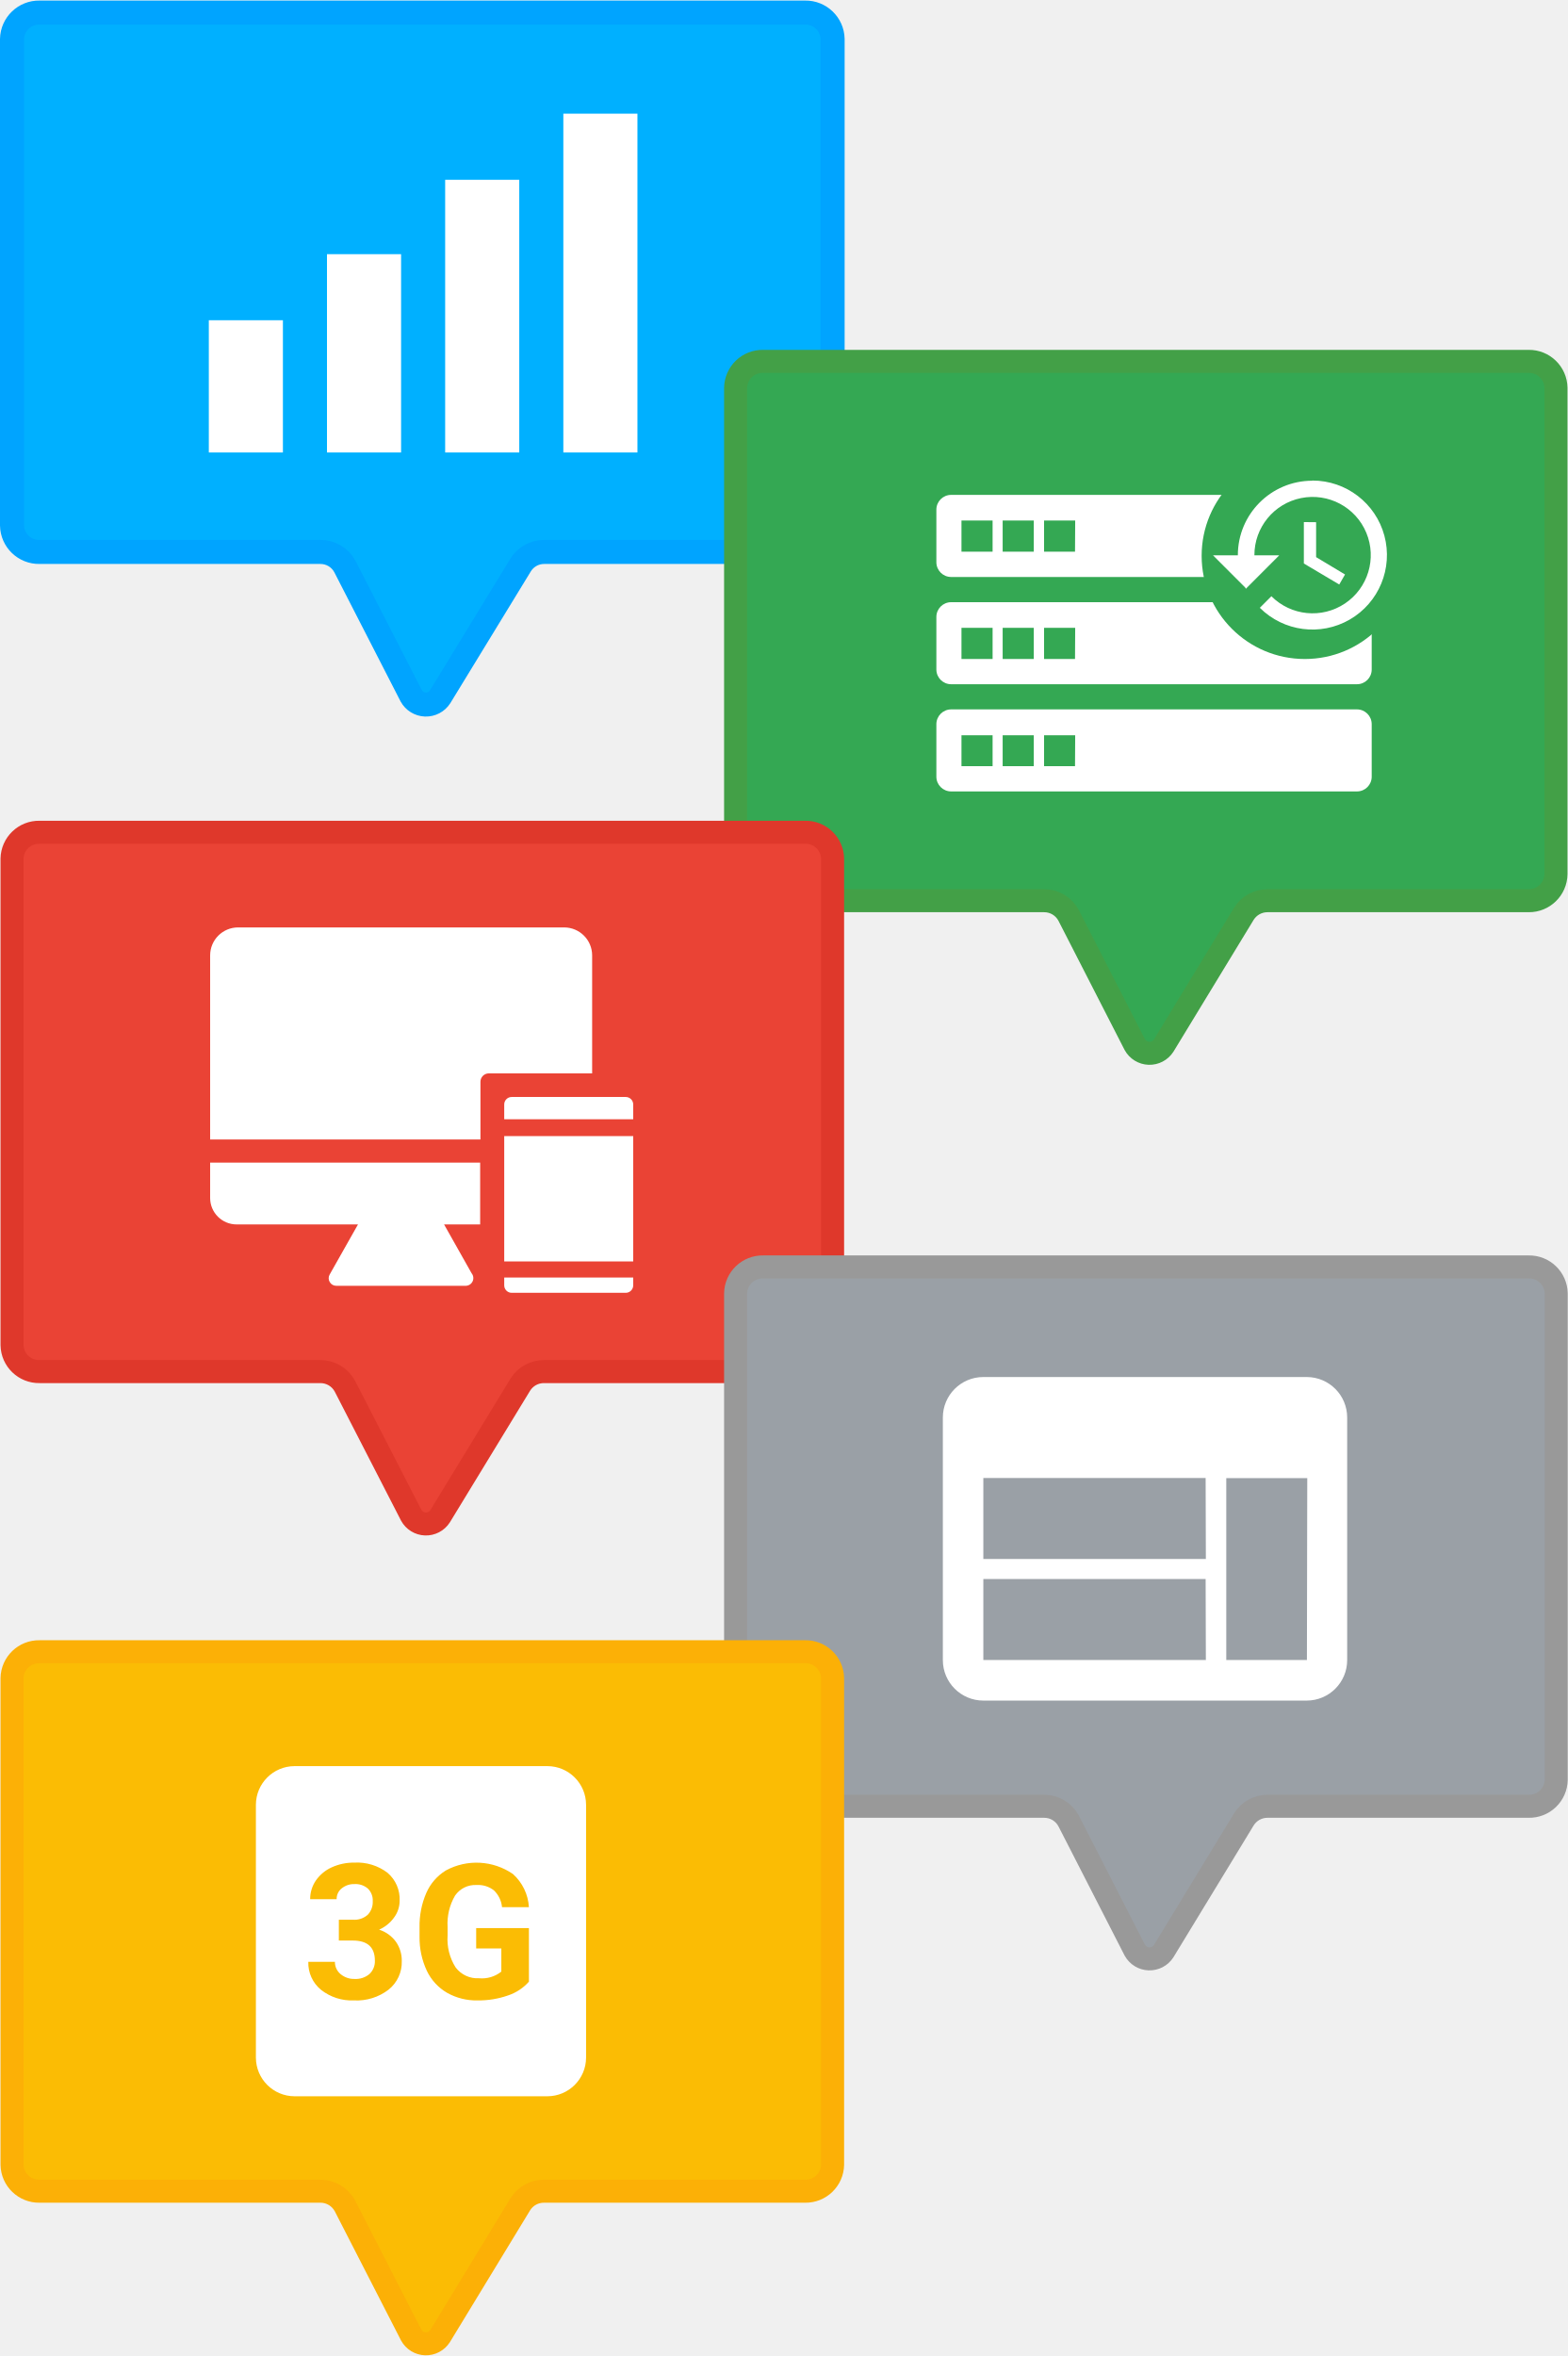
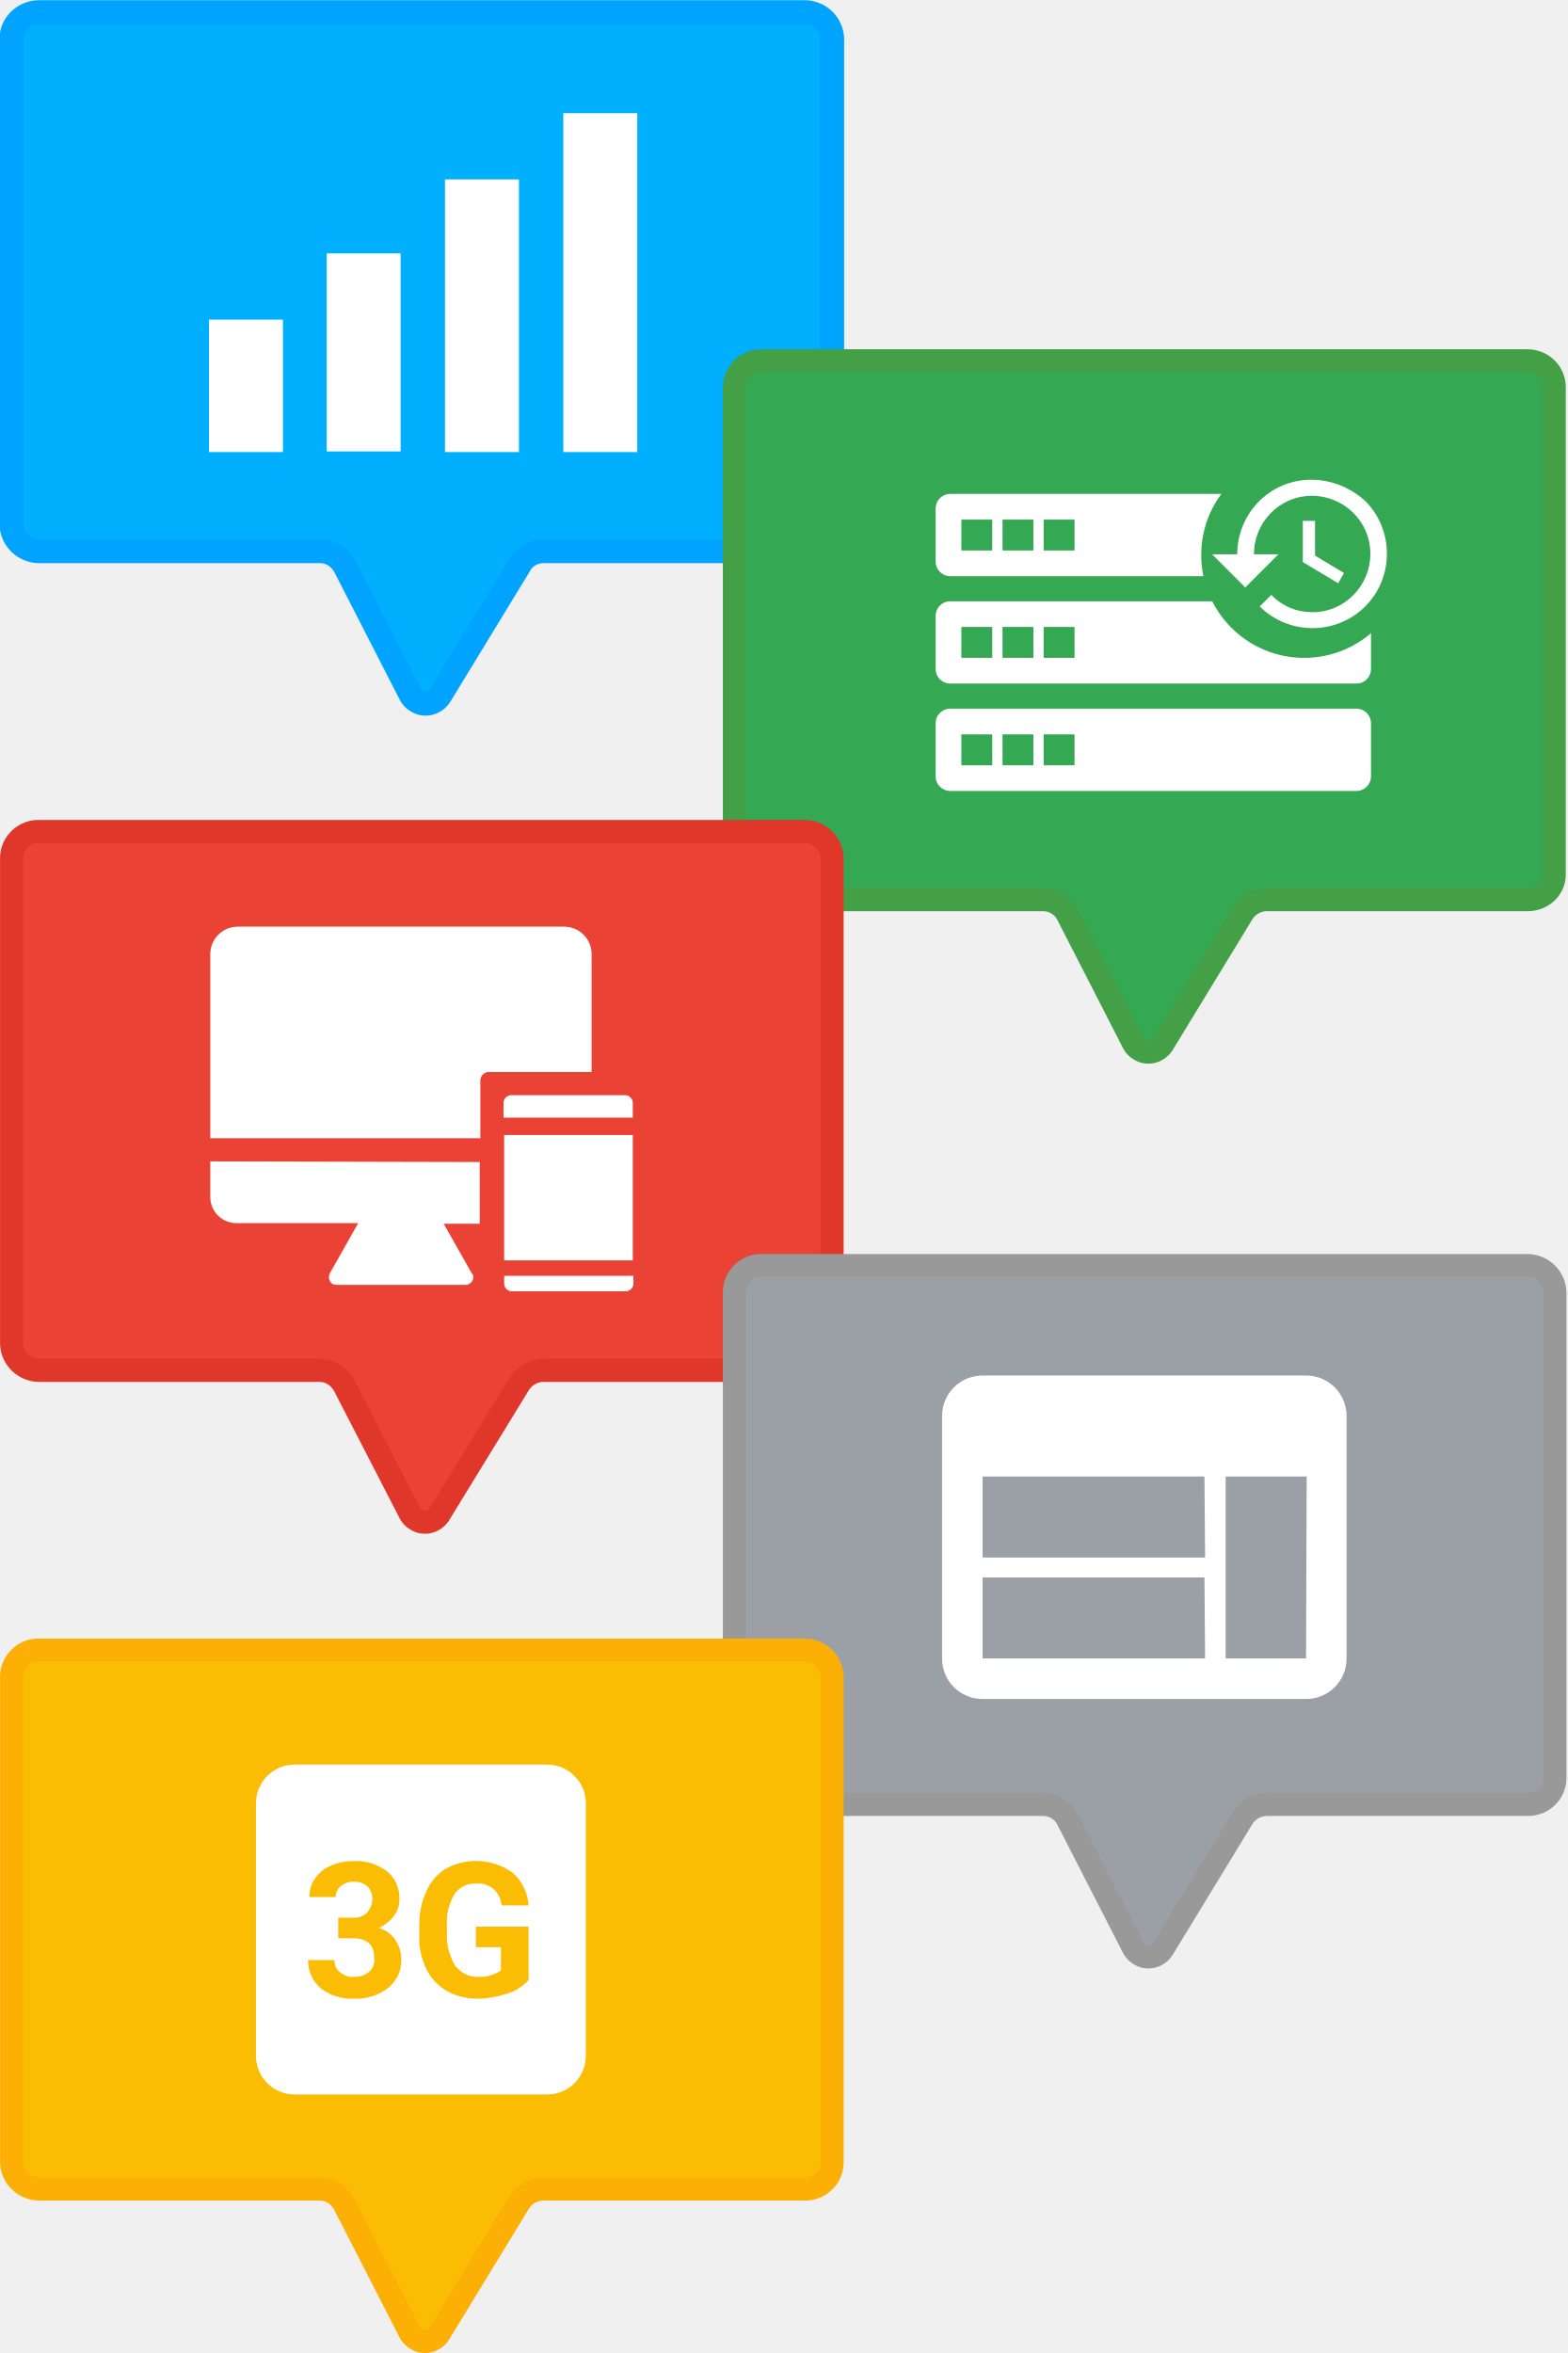
- <svg xmlns="http://www.w3.org/2000/svg" id="Layer_1" data-name="Layer 1" width="3.76in" height="542.4" viewBox="0 0 271.03 407.07">
-   <defs>
-     <style>.cls-1{fill:none}.cls-2{fill:#00b0ff;stroke:#00a4ff;stroke-width:4.16px}.cls-2,.cls-4,.cls-6,.cls-7,.cls-8{stroke-miterlimit:10}.cls-3{fill:#fff}.cls-4,.cls-5{fill:#34a853}.cls-4{stroke:#43a047}.cls-4,.cls-6,.cls-7,.cls-8{stroke-width:3.98px}.cls-6{fill:#ea4335;stroke:#df382b}.cls-7{fill:#9aa0a6;stroke:#999}.cls-8{fill:#fbbc04;stroke:#fcb006}</style>
-   </defs>
-   <path class="cls-1" d="M187.26 120.88h71.3v65.81h-71.3z" />
-   <path class="cls-2" d="M139.19 95.31H94.05A4.77 4.77 0 0 0 90 97.58l-13.91 22.77a2.91 2.91 0 0 1-5-.17L59.64 97.86a4.79 4.79 0 0 0-4.27-2.55H6.83a4.66 4.66 0 0 1-4.75-4.57V6.65a4.67 4.67 0 0 1 4.75-4.57h132.36a4.67 4.67 0 0 1 4.75 4.57v84.09a4.66 4.66 0 0 1-4.75 4.57z" />
-   <path class="cls-3" d="M36.1 55.26h12.81v22.86H36.1zm20.43-11.42h12.81v34.28H56.53zm20.43-12.86h12.81v47.14H76.96zm20.43-11.43h12.81v58.57H97.39z" />
-   <path class="cls-4" d="M264.28 155.6h-45.13a4.8 4.8 0 0 0-4.11 2.26l-13.86 22.78a2.91 2.91 0 0 1-5-.17l-11.43-22.32a4.77 4.77 0 0 0-4.26-2.55h-48.56a4.67 4.67 0 0 1-4.76-4.57V66.94a4.66 4.66 0 0 1 4.76-4.57h132.35a4.66 4.66 0 0 1 4.72 4.57V151a4.67 4.67 0 0 1-4.72 4.6z" />
-   <path class="cls-3" d="M234.6 85.45h-70.18a2.55 2.55 0 0 0-2.54 2.55v9.1a2.55 2.55 0 0 0 2.54 2.54h70.18a2.54 2.54 0 0 0 2.54-2.54V88a2.54 2.54 0 0 0-2.54-2.55zm-63 9.82h-5.38v-5.39h5.38zm7.12 0h-5.38v-5.39h5.38zm7.13 0h-5.35v-5.39h5.38zM234.6 104h-70.18a2.55 2.55 0 0 0-2.54 2.54v9.1a2.55 2.55 0 0 0 2.54 2.54h70.18a2.54 2.54 0 0 0 2.54-2.54v-9.1a2.54 2.54 0 0 0-2.54-2.54zm-63 9.82h-5.38v-5.39h5.38zm7.12 0h-5.38v-5.39h5.38zm7.13 0h-5.35v-5.39h5.38zm48.75 8.71h-70.18a2.56 2.56 0 0 0-2.54 2.54v9.1a2.55 2.55 0 0 0 2.54 2.54h70.18a2.54 2.54 0 0 0 2.54-2.54v-9.1a2.55 2.55 0 0 0-2.54-2.54zm-63 9.82h-5.38V127h5.38zm7.12 0h-5.38V127h5.38zm7.13 0h-5.35V127h5.38z" />
-   <circle class="cls-5" cx="225.58" cy="95.98" r="17.84" />
-   <path class="cls-3" d="M226.83 83A12.87 12.87 0 0 0 214 95.9h-4.29l5.57 5.57.1.21 5.77-5.78h-4.29a10.06 10.06 0 1 1 2.94 7.07l-2 2a12.88 12.88 0 1 0 9.09-22zm-1.42 7.15v7.16l6.12 3.63 1-1.73-5-3v-6.04z" />
-   <path class="cls-6" d="M139.19 237H94.05a4.78 4.78 0 0 0-4.1 2.26L76.09 262a2.91 2.91 0 0 1-5-.17l-11.45-22.28a4.79 4.79 0 0 0-4.27-2.55H6.83a4.67 4.67 0 0 1-4.75-4.57v-84.09a4.66 4.66 0 0 1 4.75-4.57h132.36a4.66 4.66 0 0 1 4.75 4.57v84.09a4.67 4.67 0 0 1-4.75 4.57z" />
-   <path class="cls-3" d="M36.33 200.87V207a4.57 4.57 0 0 0 4.56 4.56h21L57 220.21a1.26 1.26 0 0 0 0 1.3 1.29 1.29 0 0 0 1.13.66h22.4a1.33 1.33 0 0 0 1-2.17l-4.76-8.44h6.24v-10.69zm46.73-11.16v-2.82a1.45 1.45 0 0 1 1.44-1.44h17.87v-20.4a4.84 4.84 0 0 0-4.82-4.83H41.16a4.83 4.83 0 0 0-4.83 4.83v31.83h46.73v-7.17z" />
-   <path class="cls-3" d="M109.47 193.38v-2.56a1.29 1.29 0 0 0-1.29-1.29H88.46a1.29 1.29 0 0 0-1.29 1.29v2.56zm-22.3 2.91h22.3v21.67h-22.3zm0 24.45v1.35a1.29 1.29 0 0 0 1.29 1.29h19.72a1.29 1.29 0 0 0 1.29-1.29v-1.35z" />
-   <path class="cls-7" d="M264.28 312.14h-45.13a4.79 4.79 0 0 0-4.11 2.27l-13.86 22.77a2.91 2.91 0 0 1-5-.17l-11.43-22.32a4.77 4.77 0 0 0-4.26-2.55h-48.56a4.66 4.66 0 0 1-4.76-4.57v-84.09a4.67 4.67 0 0 1 4.76-4.57h132.35a4.67 4.67 0 0 1 4.76 4.57v84.09a4.66 4.66 0 0 1-4.76 4.57z" />
-   <path class="cls-3" d="M225.94 237.94H170a7 7 0 0 0-7 7v41.93a7 7 0 0 0 7 7h55.9a7 7 0 0 0 7-7v-41.94a7 7 0 0 0-6.96-6.99zm-17.47 48.92H170v-14h38.43zm0-17.47H170v-14h38.43zm17.47 17.47H212v-31.45h14z" />
-   <path class="cls-8" d="M139.19 378.68H94.05a4.78 4.78 0 0 0-4.1 2.26l-13.86 22.78a2.91 2.91 0 0 1-5-.17l-11.45-22.32a4.79 4.79 0 0 0-4.27-2.55H6.83a4.67 4.67 0 0 1-4.75-4.57V290a4.66 4.66 0 0 1 4.75-4.57h132.36a4.66 4.66 0 0 1 4.75 4.57v84.09a4.67 4.67 0 0 1-4.75 4.59z" />
-   <path class="cls-3" d="M94.64 305.2H50.92a6.7 6.7 0 0 0-6.68 6.67v43.73a6.7 6.7 0 0 0 6.68 6.67h43.72a6.7 6.7 0 0 0 6.68-6.67v-43.73a6.7 6.7 0 0 0-6.68-6.67zm-27.46 38.64a9.06 9.06 0 0 1-6 1.86 8.59 8.59 0 0 1-5.68-1.83 6 6 0 0 1-2.2-4.84h4.6a2.7 2.7 0 0 0 1 2.14 3.61 3.61 0 0 0 2.41.82 3.66 3.66 0 0 0 2.57-.86 3 3 0 0 0 .93-2.3q0-3.48-3.82-3.48h-2.41v-3.6H61a3.45 3.45 0 0 0 2.59-.87 3.18 3.18 0 0 0 .85-2.33 2.83 2.83 0 0 0-.84-2.18 3.24 3.24 0 0 0-2.3-.78 3.35 3.35 0 0 0-2.21.73 2.29 2.29 0 0 0-.89 1.88h-4.58a5.66 5.66 0 0 1 1-3.25 6.68 6.68 0 0 1 2.74-2.26 9.17 9.17 0 0 1 3.88-.81 8.68 8.68 0 0 1 5.76 1.76 6 6 0 0 1 2.09 4.85 4.86 4.86 0 0 1-1 2.93 6.28 6.28 0 0 1-2.55 2.05 5.72 5.72 0 0 1 2.92 2.11 5.64 5.64 0 0 1 1 3.31 6.08 6.08 0 0 1-2.28 4.95zM78.77 340a4.73 4.73 0 0 0 4.06 1.87 5.34 5.34 0 0 0 3.84-1.15v-4h-4.35v-3.52h9.12v9.26a8.28 8.28 0 0 1-3.64 2.39 15.26 15.26 0 0 1-5.23.85 10.28 10.28 0 0 1-5.27-1.31 8.77 8.77 0 0 1-3.51-3.81 13.47 13.47 0 0 1-1.26-5.88v-1.58a14.29 14.29 0 0 1 1.17-6 8.61 8.61 0 0 1 3.37-3.88 11.1 11.1 0 0 1 11.62.62 8.37 8.37 0 0 1 2.75 5.72h-4.65a4.62 4.62 0 0 0-1.41-2.91 4.45 4.45 0 0 0-3-.92 4.24 4.24 0 0 0-3.71 1.83 9.59 9.59 0 0 0-1.29 5.42v1.48a9.1 9.1 0 0 0 1.39 5.52z" />
+ <svg xmlns="http://www.w3.org/2000/svg" version="1.1" id="Layer_1" x="0px" y="0px" viewBox="0 0 243.7 365.9" style="enable-background:new 0 0 243.7 365.9;" xml:space="preserve">
+   <style type="text/css">
+ 	.st0{fill:none;}
+ 	.st1{fill:#00B0FF;stroke:#00A4FF;stroke-width:3.744;stroke-miterlimit:10;}
+ 	.st2{fill:#FFFFFF;}
+ 	.st3{fill:#34A853;stroke:#43A047;stroke-width:3.582;stroke-miterlimit:10;}
+ 	.st4{fill:#34A853;}
+ 	.st5{fill:#EA4335;stroke:#DF382B;stroke-width:3.582;stroke-miterlimit:10;}
+ 	.st6{fill:#9AA0A6;stroke:#999999;stroke-width:3.582;stroke-miterlimit:10;}
+ 	.st7{fill:#FBBC04;stroke:#FCB006;stroke-width:3.582;stroke-miterlimit:10;}
+ </style>
+   <path class="st0" d="M168.3,108.7h64.1v59.2h-64.1V108.7z" />
+   <path class="st1" d="M125.1,85.7H84.5c-1.5,0-2.9,0.8-3.6,2l-12.5,20.5c-0.8,1.2-2.4,1.6-3.6,0.8c-0.4-0.2-0.7-0.6-0.9-0.9L53.6,88  c-0.8-1.4-2.2-2.3-3.8-2.3H6.1c-2.3,0-4.2-1.8-4.3-4.1c0,0,0,0,0,0V6c0-2.3,2-4.1,4.3-4.1h119c2.3,0,4.2,1.8,4.3,4.1v75.6  C129.4,83.9,127.4,85.7,125.1,85.7C125.1,85.7,125.1,85.7,125.1,85.7z" />
+   <path class="st2" d="M32.5,49.7H44v20.6H32.5V49.7z M50.8,39.4h11.5v30.8H50.8V39.4z M69.2,27.9h11.5v42.4H69.2V27.9z M87.6,17.6  h11.5v52.7H87.6V17.6z" />
+   <path class="st3" d="M237.6,139.9H197c-1.5,0-2.9,0.8-3.7,2l-12.5,20.5c-0.8,1.2-2.4,1.6-3.6,0.8c-0.4-0.2-0.7-0.6-0.9-0.9  l-10.3-20.1c-0.7-1.4-2.2-2.3-3.8-2.3h-43.7c-2.3,0-4.2-1.8-4.3-4.1V60.2c0-2.3,2-4.2,4.3-4.1c0,0,0,0,0,0h119  c2.3,0,4.2,1.8,4.2,4.1v75.6C241.8,138.1,239.9,139.9,237.6,139.9L237.6,139.9z" />
+   <path class="st2" d="M210.9,76.8h-63.1c-1.3,0-2.3,1-2.3,2.3v8.2c0,1.3,1,2.3,2.3,2.3h63.1c1.3,0,2.3-1,2.3-2.3v-8.2  C213.2,77.9,212.2,76.8,210.9,76.8C210.9,76.8,210.9,76.8,210.9,76.8z M154.3,85.6h-4.8v-4.8h4.8V85.6z M160.7,85.6h-4.8v-4.8h4.8  V85.6z M167.1,85.6h-4.8v-4.8h4.8L167.1,85.6z M210.9,93.5h-63.1c-1.3,0-2.3,1-2.3,2.3v8.2c0,1.3,1,2.3,2.3,2.3h63.1  c1.3,0,2.3-1,2.3-2.3v-8.2C213.2,94.5,212.2,93.5,210.9,93.5z M154.3,102.3h-4.8v-4.8h4.8V102.3z M160.7,102.3h-4.8v-4.8h4.8V102.3z   M167.1,102.3h-4.8v-4.8h4.8L167.1,102.3z M210.9,110.2h-63.1c-1.3,0-2.3,1-2.3,2.3v8.2c0,1.3,1,2.3,2.3,2.3h63.1  c1.3,0,2.3-1,2.3-2.3v-8.2C213.2,111.2,212.2,110.2,210.9,110.2z M154.3,119h-4.8v-4.8h4.8V119z M160.7,119h-4.8v-4.8h4.8V119z   M167.1,119h-4.8v-4.8h4.8L167.1,119z" />
+   <circle class="st4" cx="202.8" cy="86.3" r="16" />
+   <path class="st2" d="M203.9,74.6c-6.4,0-11.5,5.2-11.5,11.6h-3.9l5,5l0.1,0.2l5.2-5.2H195c0-5,4-9.1,9-9.1c5,0,9.1,4,9.1,9  s-4,9.1-9,9.1c-2.4,0-4.7-0.9-6.4-2.7l-1.8,1.8c4.5,4.5,11.9,4.5,16.4,0s4.5-11.9,0-16.4C210,75.8,207,74.6,203.9,74.6L203.9,74.6z   M202.6,81v6.4l5.5,3.3l0.9-1.6l-4.5-2.7v-5.4L202.6,81z" />
+   <path class="st5" d="M125.1,213.1H84.5c-1.5,0-2.9,0.8-3.7,2l-12.5,20.4c-0.8,1.2-2.4,1.6-3.6,0.8c-0.4-0.2-0.7-0.6-0.9-0.9  l-10.3-20c-0.8-1.4-2.2-2.3-3.8-2.3H6.1c-2.3,0-4.2-1.8-4.3-4.1v-75.6c0-2.3,2-4.2,4.3-4.1c0,0,0,0,0,0h119c2.3,0,4.2,1.8,4.3,4.1  c0,0,0,0,0,0v75.6C129.3,211.3,127.4,213.1,125.1,213.1L125.1,213.1z" />
+   <path class="st2" d="M32.7,180.6v5.5c0,2.3,1.8,4.1,4.1,4.1h18.9l-4.4,7.8c-0.2,0.4-0.2,0.8,0,1.2c0.2,0.4,0.6,0.6,1,0.6h20.1  c0.7,0,1.2-0.6,1.2-1.2c0-0.3-0.1-0.5-0.3-0.7l-4.3-7.6h5.6v-9.6L32.7,180.6z M74.7,170.5V168c0-0.7,0.6-1.3,1.3-1.3H92v-18.3  c0-2.4-1.9-4.3-4.3-4.3H37c-2.4,0-4.3,1.9-4.3,4.3V177h42V170.5z" />
+   <path class="st2" d="M98.4,173.8v-2.3c0-0.6-0.5-1.2-1.2-1.2H79.5c-0.6,0-1.2,0.5-1.2,1.2v2.3H98.4z M78.4,176.5h20v19.5h-20V176.5z   M78.4,198.4v1.2c0,0.6,0.5,1.2,1.2,1.2h17.7c0.6,0,1.2-0.5,1.2-1.2v-1.2H78.4z" />
+   <path class="st6" d="M237.6,280.6H197c-1.5,0-2.9,0.8-3.7,2l-12.5,20.5c-0.8,1.2-2.4,1.6-3.6,0.8c-0.4-0.2-0.7-0.6-0.9-0.9  l-10.3-20.1c-0.7-1.4-2.2-2.3-3.8-2.3h-43.7c-2.3,0.1-4.2-1.8-4.3-4.1c0,0,0,0,0,0v-75.6c0-2.3,2-4.2,4.3-4.1h119  c2.3,0,4.2,1.8,4.3,4.1v75.6C241.8,278.8,239.9,280.6,237.6,280.6C237.6,280.6,237.6,280.6,237.6,280.6L237.6,280.6z" />
+   <path class="st2" d="M203.1,213.9h-50.3c-3.5,0-6.3,2.8-6.3,6.3v37.7c0,3.5,2.8,6.3,6.3,6.3h50.3c3.5,0,6.3-2.8,6.3-6.3v-37.7  C209.4,216.7,206.6,213.9,203.1,213.9L203.1,213.9z M187.4,257.9h-34.6v-12.6h34.5L187.4,257.9z M187.4,242.2h-34.6v-12.6h34.5  L187.4,242.2z M203.1,257.9h-12.5v-28.3h12.6L203.1,257.9z" />
+   <path class="st7" d="M125.1,340.4H84.5c-1.5,0-2.9,0.8-3.7,2l-12.5,20.5c-0.8,1.2-2.4,1.6-3.6,0.8c-0.4-0.2-0.7-0.6-0.9-0.9  l-10.3-20.1c-0.8-1.4-2.2-2.3-3.8-2.3H6.1c-2.3,0-4.2-1.8-4.3-4.1v-75.6c0-2.3,2-4.2,4.3-4.1c0,0,0,0,0,0h119c2.3,0,4.2,1.8,4.3,4.1  c0,0,0,0,0,0v75.6C129.4,338.6,127.4,340.5,125.1,340.4C125.1,340.4,125.1,340.4,125.1,340.4z" />
+   <path class="st2" d="M85.1,274.4H45.8c-3.3,0-6,2.7-6,6v39.3c0,3.3,2.7,6,6,6h39.3c3.3,0,6-2.7,6-6v-39.3  C91.1,277.1,88.4,274.4,85.1,274.4z M60.4,309.1c-1.5,1.2-3.5,1.8-5.4,1.7c-1.8,0.1-3.7-0.5-5.1-1.6c-1.3-1.1-2-2.7-2-4.4h4.1  c0,0.7,0.3,1.5,0.9,1.9c0.6,0.5,1.4,0.8,2.2,0.7c0.8,0,1.7-0.2,2.3-0.8c0.6-0.5,0.9-1.3,0.8-2.1c0-2.1-1.1-3.1-3.4-3.1h-2.2v-3.2  h2.2c0.9,0.1,1.7-0.2,2.3-0.8c0.5-0.6,0.8-1.3,0.8-2.1c0-0.7-0.2-1.4-0.8-2c-0.6-0.5-1.3-0.7-2.1-0.7c-0.7,0-1.4,0.2-2,0.7  c-0.5,0.4-0.8,1-0.8,1.7h-4.1c0-1,0.3-2.1,0.9-2.9c0.6-0.9,1.5-1.6,2.5-2c1.1-0.5,2.3-0.7,3.5-0.7c1.9-0.1,3.7,0.5,5.2,1.6  c1.3,1.1,2,2.7,1.9,4.4c0,1-0.3,1.9-0.9,2.6c-0.6,0.8-1.4,1.4-2.3,1.8c1.1,0.3,2,1,2.6,1.9c0.6,0.9,0.9,1.9,0.9,3  C62.5,306.4,61.7,308,60.4,309.1L60.4,309.1z M70.8,305.7c0.9,1.1,2.2,1.8,3.6,1.7c1.2,0.1,2.5-0.3,3.5-1v-3.6H74v-3.2h8.2v8.3  c-0.9,1-2,1.7-3.3,2.1c-1.5,0.5-3.1,0.8-4.7,0.8c-1.7,0-3.3-0.4-4.7-1.2c-1.4-0.8-2.5-2-3.2-3.4c-0.8-1.7-1.2-3.5-1.1-5.3v-1.4  c0-1.9,0.3-3.7,1.1-5.4c0.6-1.4,1.7-2.7,3-3.5c3.3-1.8,7.3-1.6,10.4,0.6c1.5,1.3,2.4,3.2,2.5,5.1H78c-0.1-1-0.5-1.9-1.3-2.6  c-0.8-0.6-1.7-0.9-2.7-0.8c-1.3-0.1-2.6,0.6-3.3,1.6c-0.9,1.5-1.3,3.2-1.2,4.9v1.3C69.4,302.4,69.9,304.2,70.8,305.7L70.8,305.7z" />
</svg>
